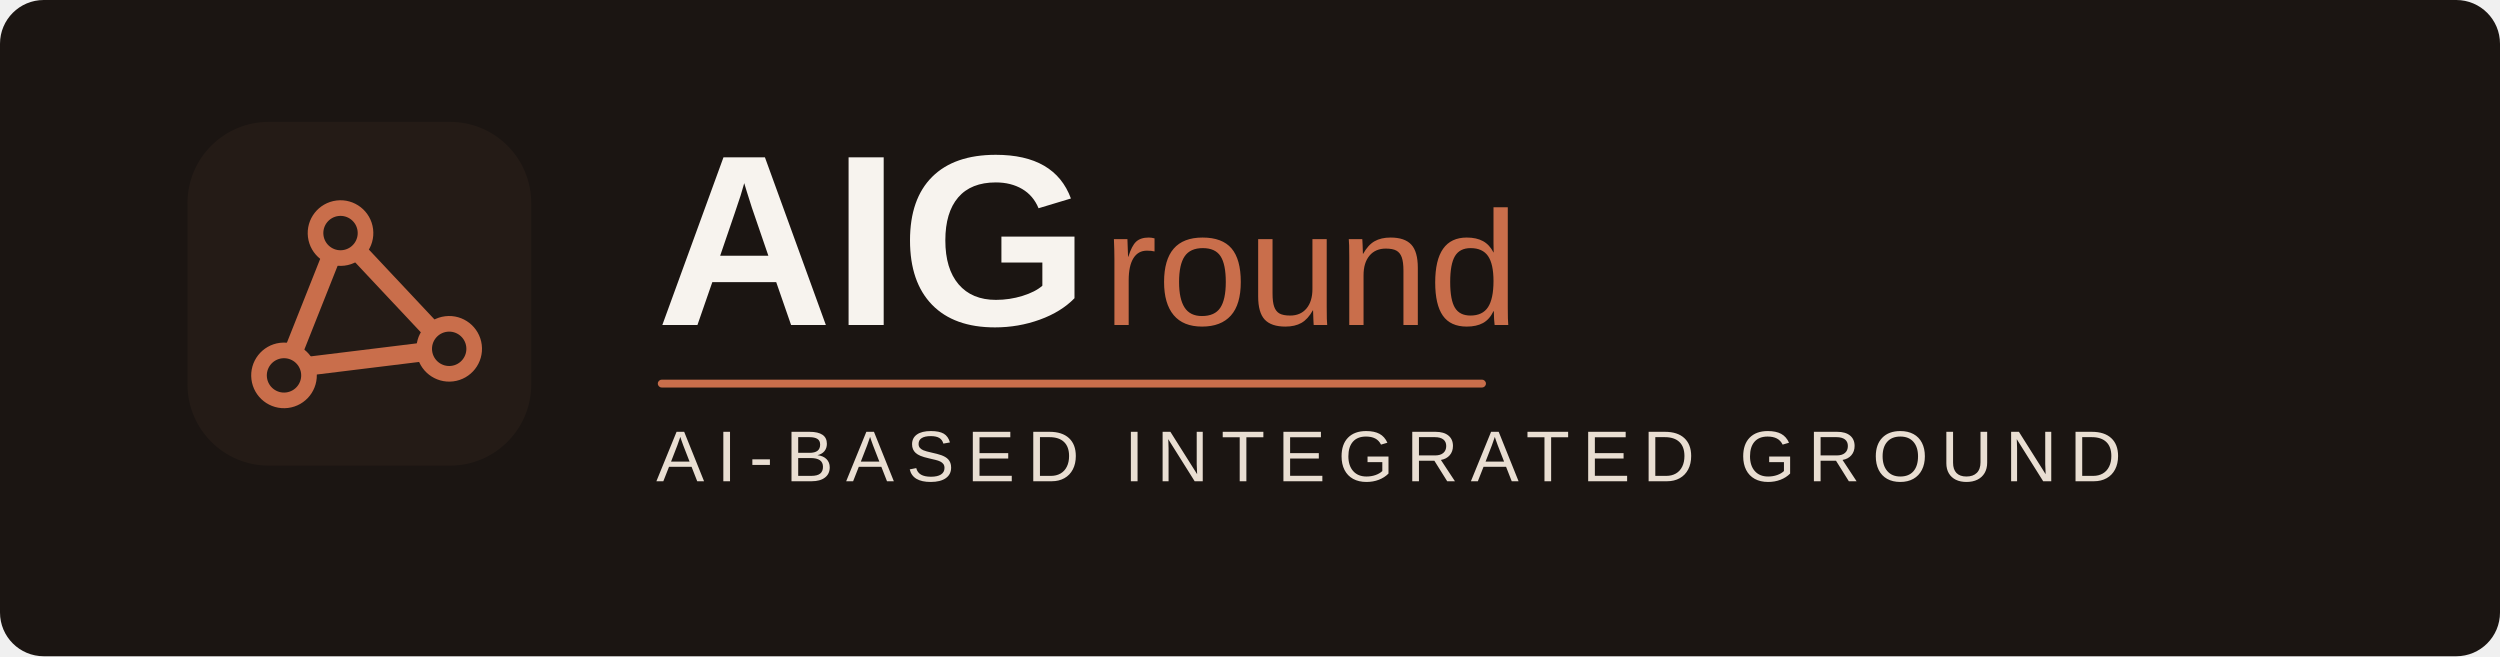
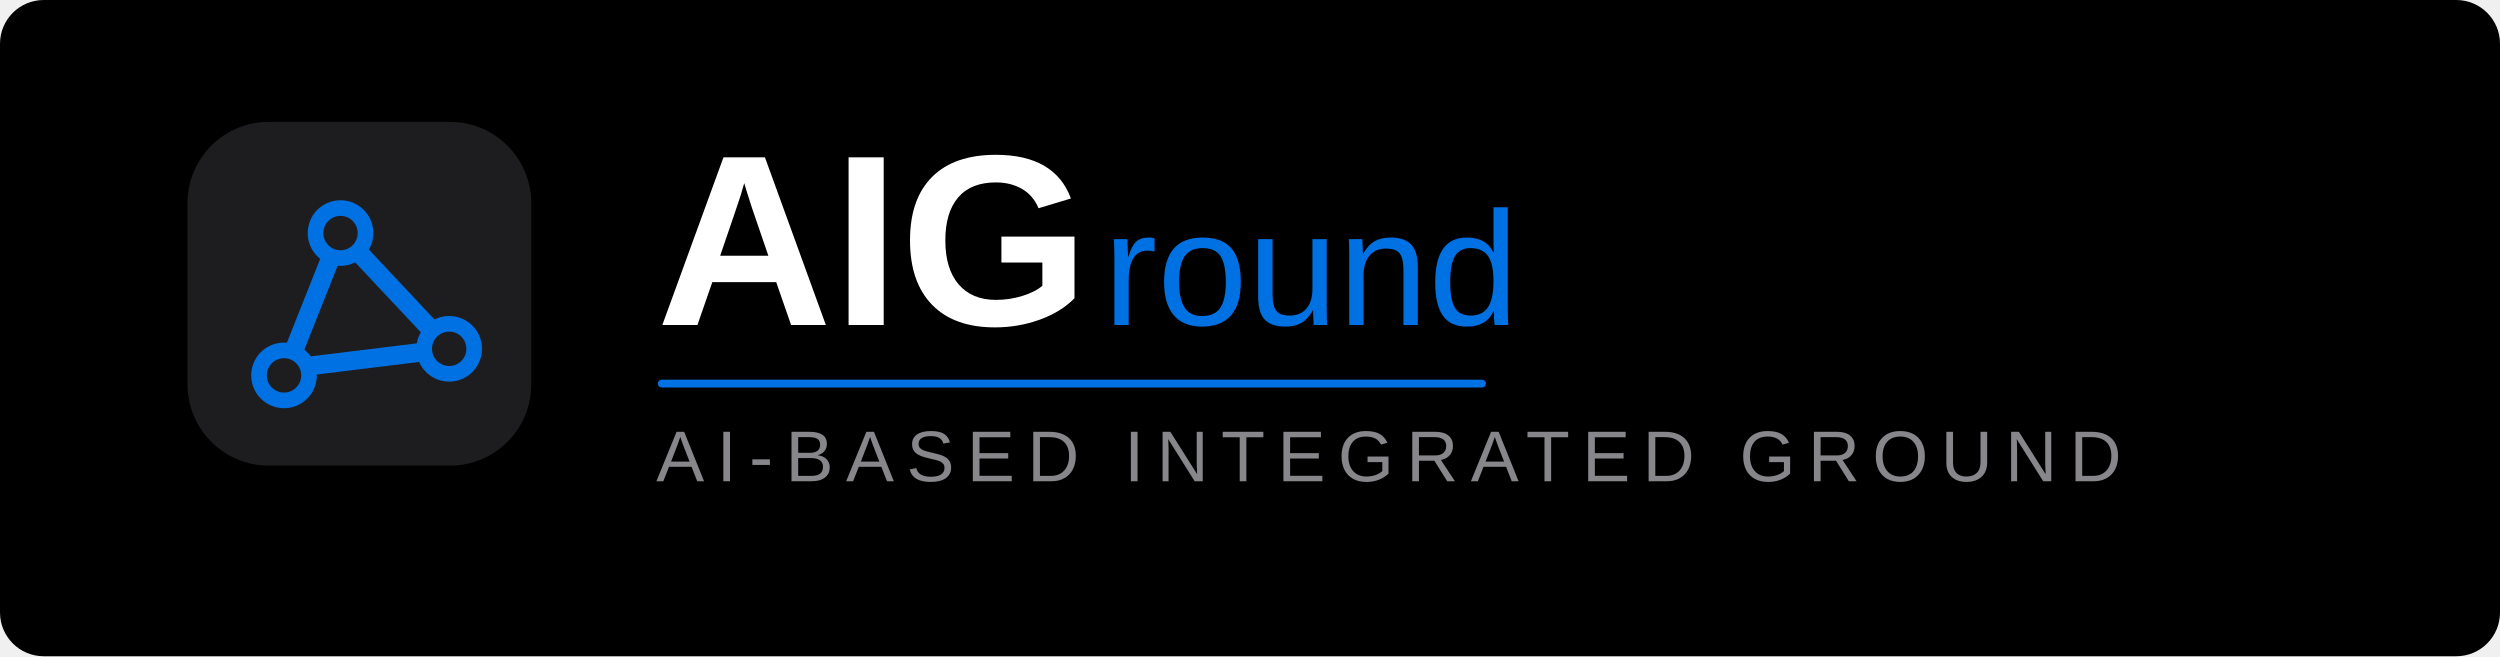
<svg xmlns="http://www.w3.org/2000/svg" width="1600" height="420" viewBox="0 0 1600 420" fill="none">
-   <rect width="1600" height="420" rx="28" fill="#1B1512" />
-   <rect x="120" y="78" width="220" height="220" rx="52" fill="#241B16" />
+   <rect width="1600" height="420" rx="28" fill="#000000" />
+   <rect x="120" y="78" width="220" height="220" rx="52" fill="#1d1d1f" />
  <g transform="translate(0 2) rotate(-7 230 188)">
-     <path d="M176 232L223 146L283 228H176Z" stroke="#C96E4B" stroke-width="12" stroke-linejoin="round" />
-     <circle cx="223" cy="146" r="16" fill="#241B16" stroke="#C96E4B" stroke-width="10" />
-     <circle cx="176" cy="232" r="16" fill="#241B16" stroke="#C96E4B" stroke-width="10" />
-     <circle cx="283" cy="228" r="16" fill="#241B16" stroke="#C96E4B" stroke-width="10" />
+     <path d="M176 232L223 146L283 228H176Z" stroke="#0071e3" stroke-width="12" stroke-linejoin="round" />
+     <circle cx="223" cy="146" r="16" fill="#1d1d1f" stroke="#0071e3" stroke-width="10" />
+     <circle cx="176" cy="232" r="16" fill="#1d1d1f" stroke="#0071e3" stroke-width="10" />
+     <circle cx="283" cy="228" r="16" fill="#1d1d1f" stroke="#0071e3" stroke-width="10" />
  </g>
-   <text x="420" y="208" fill="#F7F3EE" font-size="156" font-weight="800" font-family="'Segoe UI', Arial, sans-serif">AIG</text>
-   <text x="706" y="208" fill="#C96E4B" font-size="104" font-weight="500" font-family="'Segoe UI', Arial, sans-serif">round</text>
-   <rect x="421" y="243" width="530" height="5" rx="2.5" fill="#C96E4B" />
-   <text x="420" y="308" fill="#E9DED2" font-size="46" font-weight="500" font-family="'Segoe UI', Arial, sans-serif" letter-spacing="8">AI-BASED INTEGRATED GROUND</text>
+   <text x="420" y="208" fill="#ffffff" font-size="156" font-weight="800" font-family="'Segoe UI', Arial, sans-serif">AIG</text>
+   <text x="706" y="208" fill="#0071e3" font-size="104" font-weight="500" font-family="'Segoe UI', Arial, sans-serif">round</text>
+   <rect x="421" y="243" width="530" height="5" rx="2.5" fill="#0071e3" />
+   <text x="420" y="308" fill="#86868b" font-size="46" font-weight="500" font-family="'Segoe UI', Arial, sans-serif" letter-spacing="8">AI-BASED INTEGRATED GROUND</text>
</svg>
